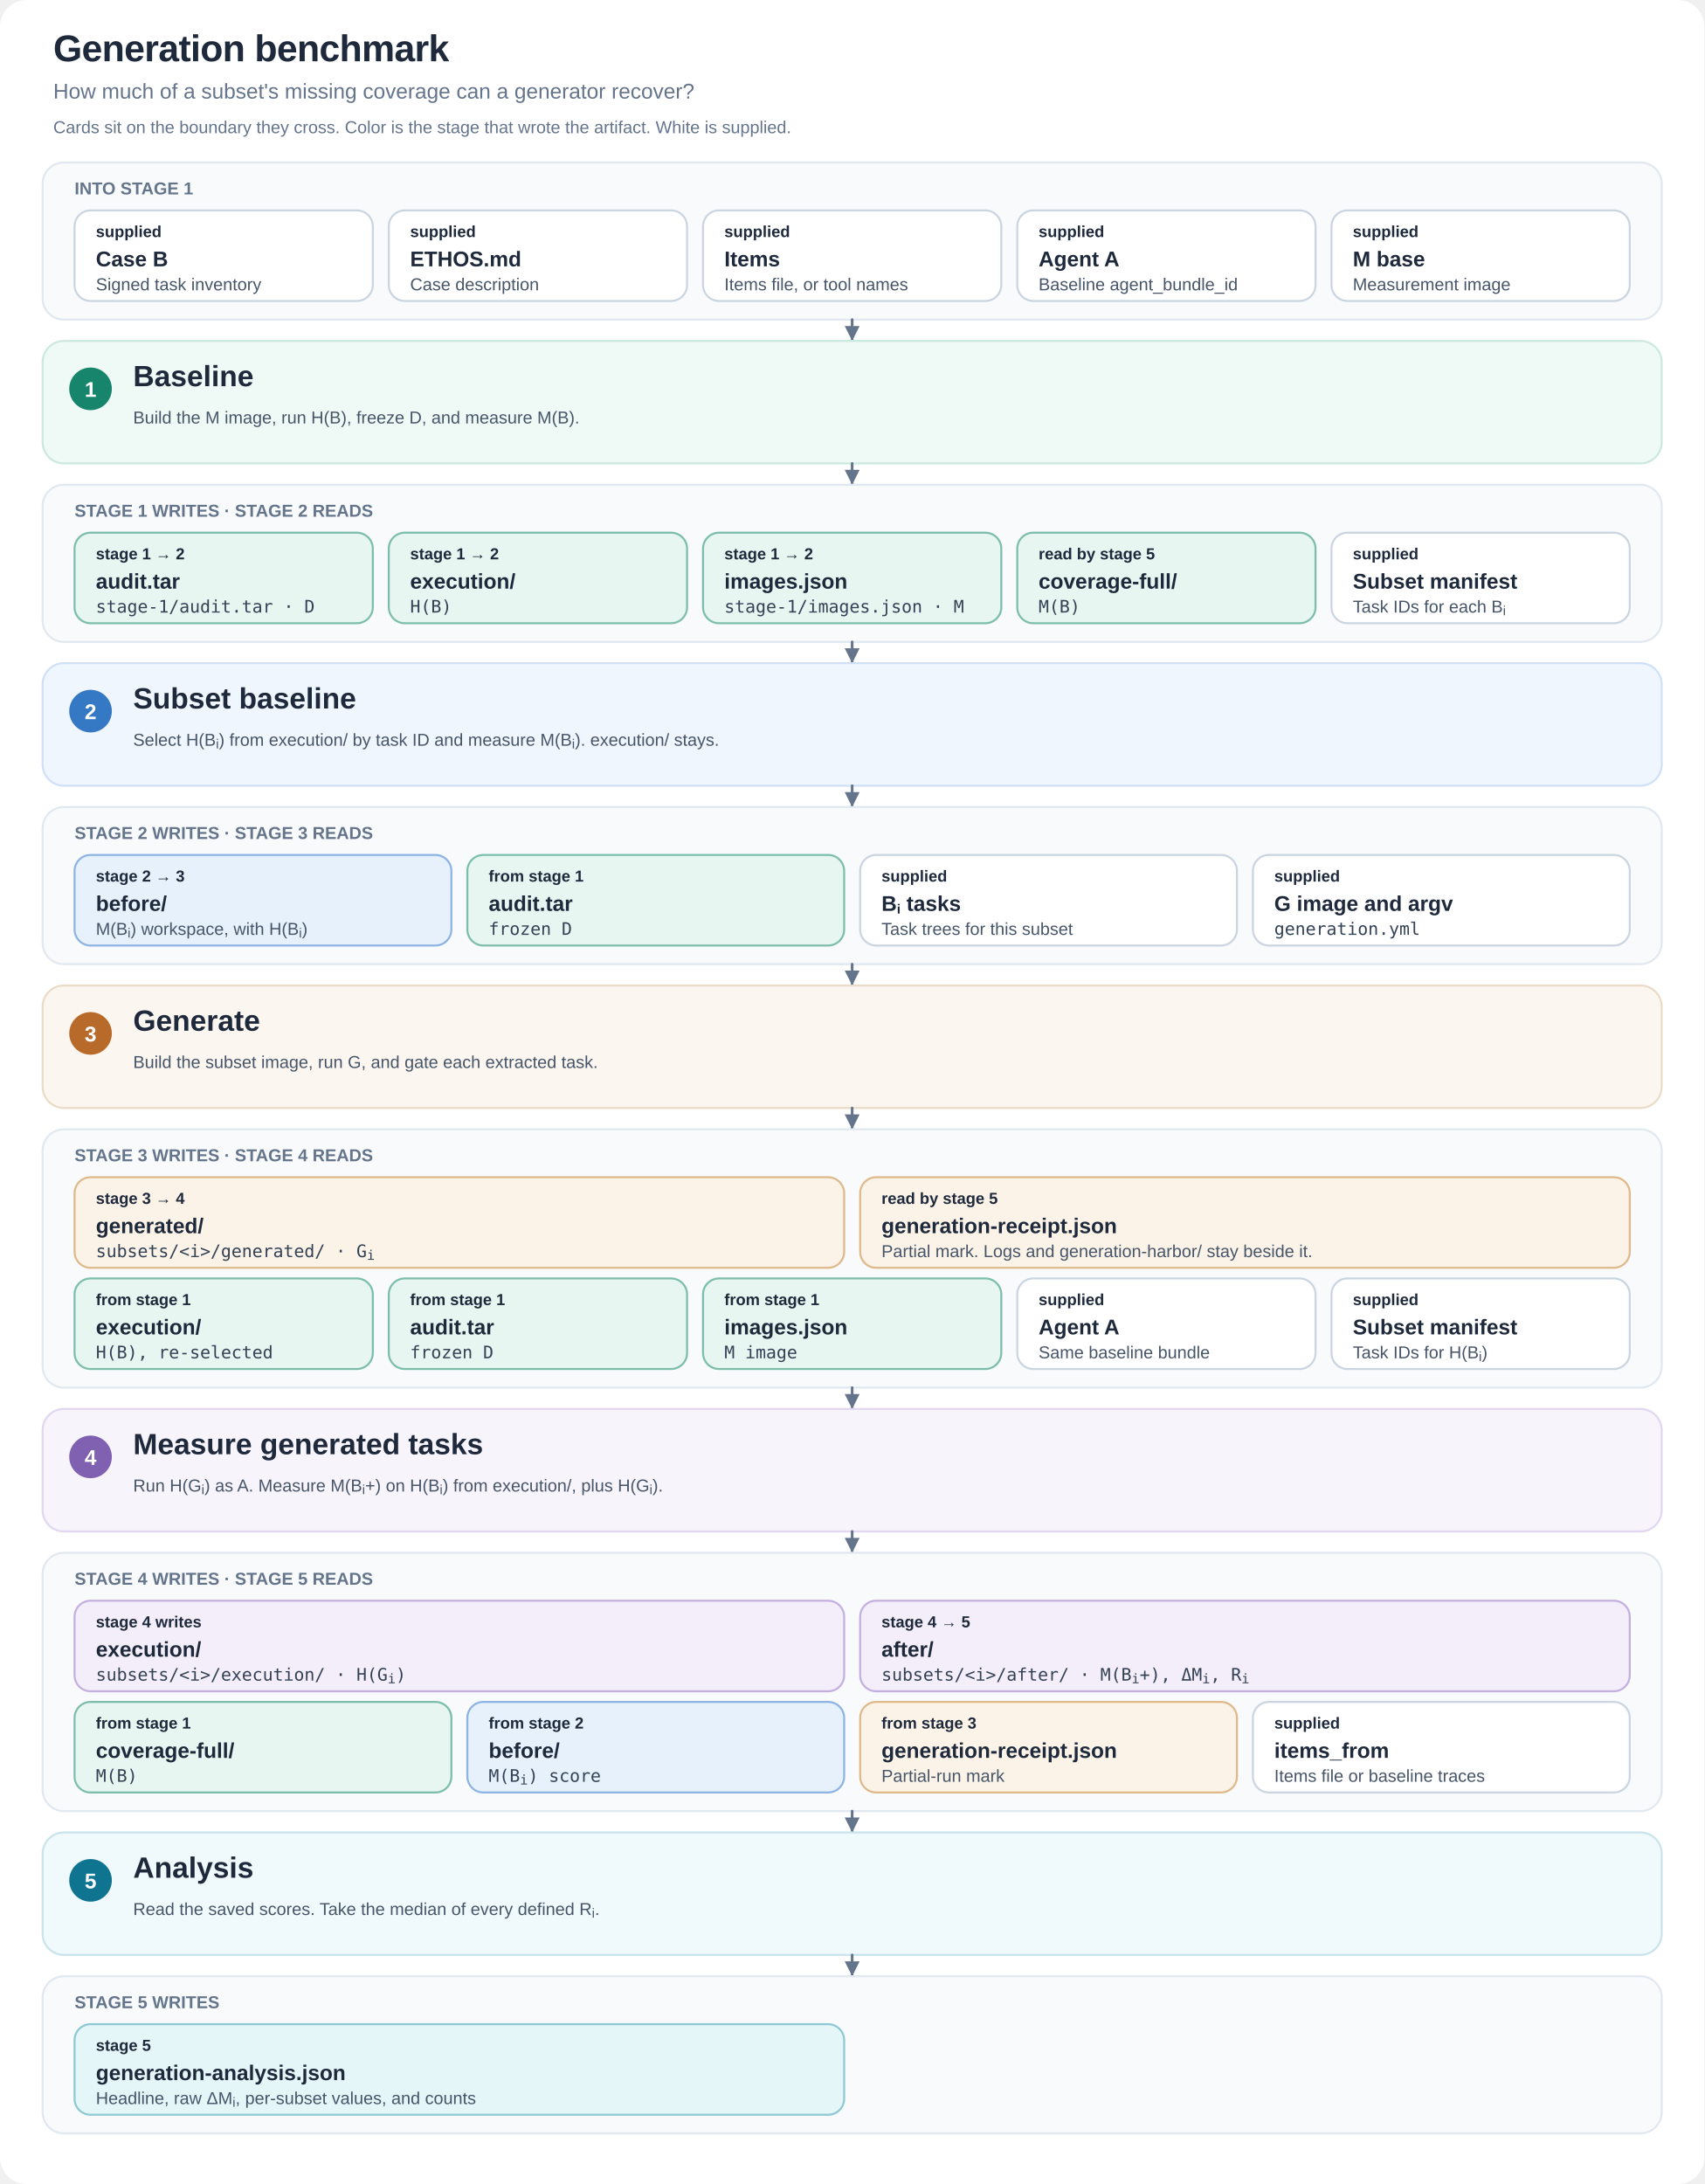
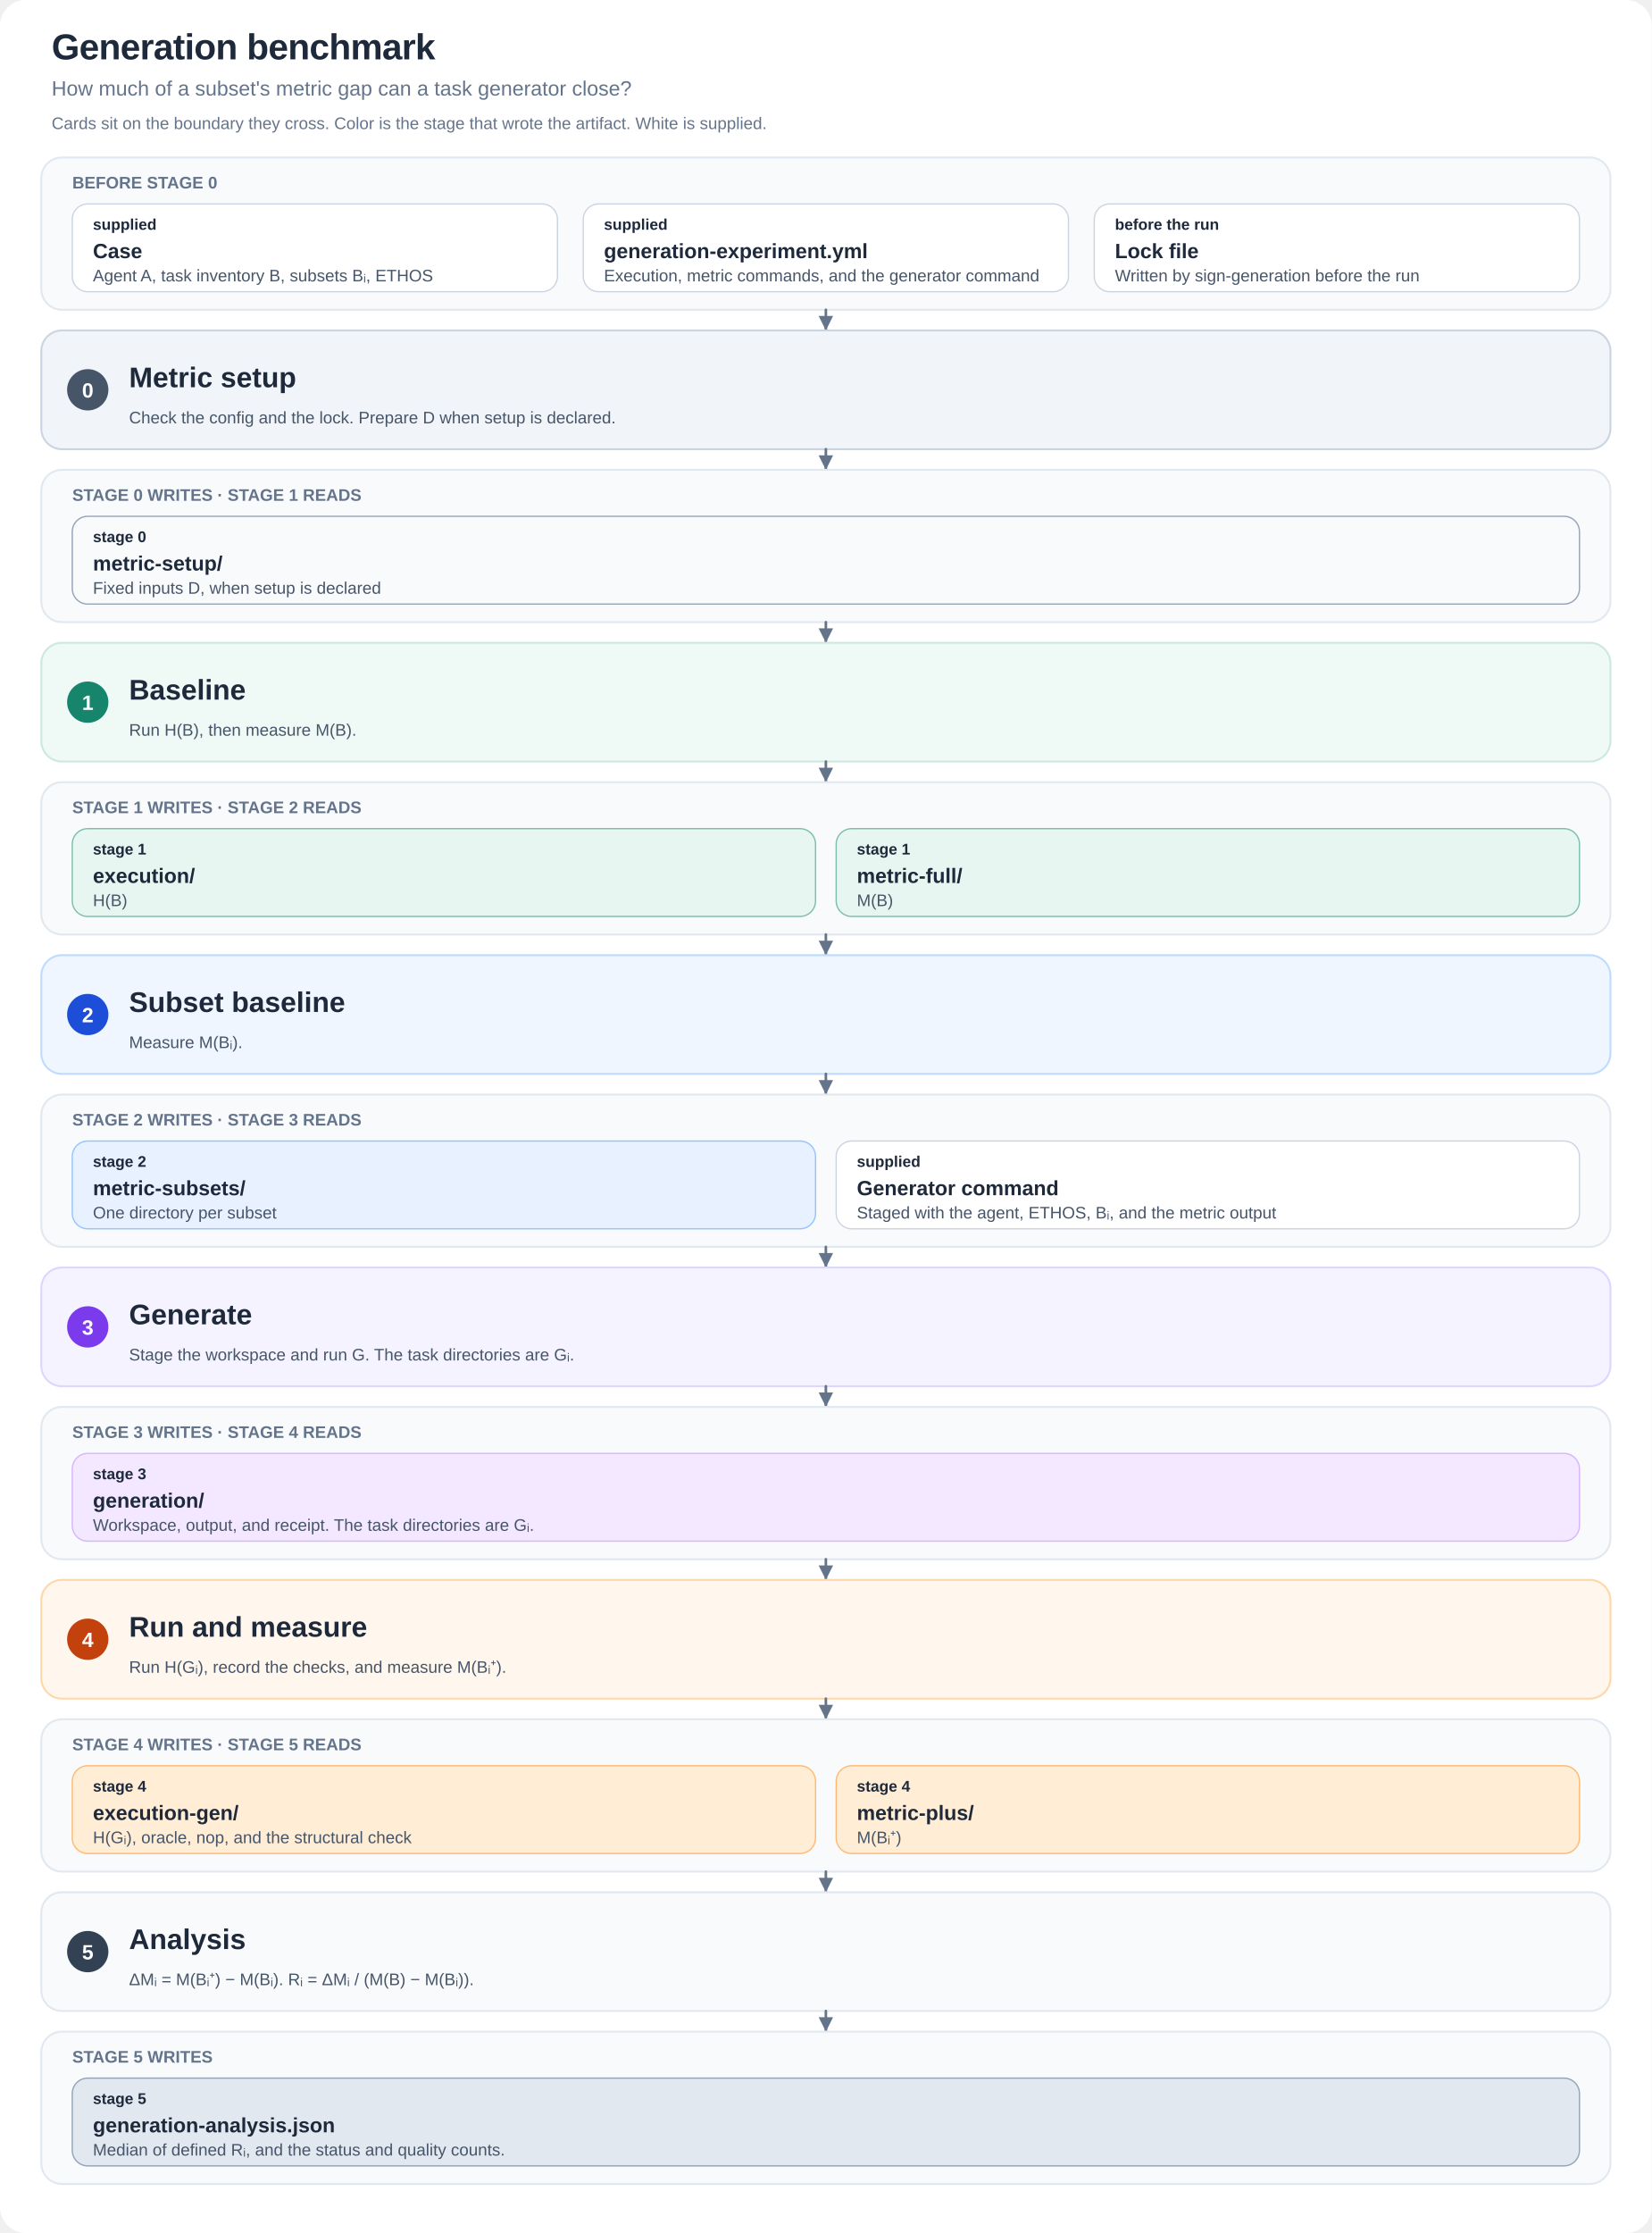
- <svg xmlns="http://www.w3.org/2000/svg" width="1280" height="1640" viewBox="0 0 1280 1640" role="img" aria-labelledby="title description">
+ <svg xmlns="http://www.w3.org/2000/svg" width="1280" height="1730" viewBox="0 0 1280 1730" role="img" aria-labelledby="title description">
  <defs>
    <marker id="arrow" viewBox="0 0 10 10" refX="9" refY="5" markerWidth="7" markerHeight="7" orient="auto">
      <path d="M1 1 L9 5 L1 9 Z" fill="#64748b" />
    </marker>
    <style>
      text { font-family: Arial, Helvetica, sans-serif; fill: #1e293b; }
      .title { font-size: 28px; font-weight: 700; letter-spacing: -.4px; }
      .subtitle { font-size: 16px; fill: #64748b; }
      .phase { font-size: 22px; font-weight: 700; }
      .number { font-size: 16px; font-weight: 700; fill: #fff; text-anchor: middle; }
      .label { font-size: 16px; font-weight: 700; }
      .detail { font-size: 13px; fill: #475569; }
      .small { font-size: 13px; fill: #64748b; }
-       .mono { font-family: 'DejaVu Sans Mono', Consolas, monospace; font-size: 13px; fill: #334155; }
      .seam { font-size: 13px; font-weight: 700; fill: #64748b; }
      .eyebrow { font-size: 12px; font-weight: 700; }
      .flow { fill: none; stroke: #64748b; stroke-width: 2; stroke-linecap: round; marker-end: url(#arrow); }
      .band { stroke-width: 1.5; }
      .plate { fill: #f8fafc; stroke: #e2e8f0; stroke-width: 1.5; }
-       .card { stroke-width: 1.5; }
    </style>
  </defs>
-   <rect width="1280" height="1640" rx="20" fill="#fff" />
+   <rect width="1280" height="1730" rx="20" fill="#fff" />
  <text x="40" y="46" class="title">Generation benchmark</text>
-   <text x="40" y="74" class="subtitle">How much of a subset's missing coverage can a generator recover?</text>
+   <text x="40" y="74" class="subtitle">How much of a subset's metric gap can a task generator close?</text>
  <text x="40" y="100" class="small">Cards sit on the boundary they cross. Color is the stage that wrote the artifact. White is supplied.</text>
  <rect x="32" y="122" width="1216" height="118" rx="16" class="plate" />
-   <text x="56" y="146" class="seam">INTO STAGE 1</text>
-   <g class="card" stroke="#cbd5e1">
-     <rect x="56" y="158" width="224" height="68" rx="12" fill="#fff" />
-     <rect x="292" y="158" width="224" height="68" rx="12" fill="#fff" />
-     <rect x="528" y="158" width="224" height="68" rx="12" fill="#fff" />
-     <rect x="764" y="158" width="224" height="68" rx="12" fill="#fff" />
-     <rect x="1000" y="158" width="224" height="68" rx="12" fill="#fff" />
+   <text x="56" y="146" class="seam">BEFORE STAGE 0</text>
+   <g stroke="#cbd5e1">
+     <rect x="56" y="158" width="376" height="68" rx="12" fill="#fff" />
+     <rect x="452" y="158" width="376" height="68" rx="12" fill="#fff" />
+     <rect x="848" y="158" width="376" height="68" rx="12" fill="#fff" />
  </g>
  <g class="eyebrow" fill="#64748b">
    <text x="72" y="178">supplied</text>
-     <text x="308" y="178">supplied</text>
-     <text x="544" y="178">supplied</text>
-     <text x="780" y="178">supplied</text>
-     <text x="1016" y="178">supplied</text>
+     <text x="468" y="178">supplied</text>
+     <text x="864" y="178">before the run</text>
  </g>
-   <text x="72" y="200" class="label">Case B</text>
-   <text x="72" y="218" class="detail">Signed task inventory</text>
-   <text x="308" y="200" class="label">ETHOS.md</text>
-   <text x="308" y="218" class="detail">Case description</text>
-   <text x="544" y="200" class="label">Items</text>
-   <text x="544" y="218" class="detail">Items file, or tool names</text>
-   <text x="780" y="200" class="label">Agent A</text>
-   <text x="780" y="218" class="detail">Baseline agent_bundle_id</text>
-   <text x="1016" y="200" class="label">M base</text>
-   <text x="1016" y="218" class="detail">Measurement image</text>
+   <text x="72" y="200" class="label">Case</text>
+   <text x="72" y="218" class="detail">Agent A, task inventory B, subsets Bᵢ, ETHOS</text>
+   <text x="468" y="200" class="label">generation-experiment.yml</text>
+   <text x="468" y="218" class="detail">Execution, metric commands, and the generator command</text>
+   <text x="864" y="200" class="label">Lock file</text>
+   <text x="864" y="218" class="detail">Written by sign-generation before the run</text>
  <path d="M640 240 V256" class="flow" />
-   <rect x="32" y="256" width="1216" height="92" rx="16" class="band" fill="#eff9f6" stroke="#cce9e0" />
-   <circle cx="68" cy="292" r="16" fill="#16856b" />
-   <text x="68" y="298" class="number">1</text>
-   <text x="100" y="290" class="phase">Baseline</text>
-   <text x="100" y="318" class="detail">Build the M image, run H(B), freeze D, and measure M(B).</text>
+   <rect x="32" y="256" width="1216" height="92" rx="16" class="band" fill="#f1f5f9" stroke="#cbd5e1" />
+   <circle cx="68" cy="302" r="16" fill="#475569" />
+   <text x="68" y="308" class="number">0</text>
+   <text x="100" y="300" class="phase">Metric setup</text>
+   <text x="100" y="328" class="detail">Check the config and the lock. Prepare D when setup is declared.</text>
  <path d="M640 348 V364" class="flow" />
  <rect x="32" y="364" width="1216" height="118" rx="16" class="plate" />
-   <text x="56" y="388" class="seam">STAGE 1 WRITES · STAGE 2 READS</text>
-   <g class="card">
-     <rect x="56" y="400" width="224" height="68" rx="12" fill="#e7f6f1" stroke="#7dbeab" />
-     <rect x="292" y="400" width="224" height="68" rx="12" fill="#e7f6f1" stroke="#7dbeab" />
-     <rect x="528" y="400" width="224" height="68" rx="12" fill="#e7f6f1" stroke="#7dbeab" />
-     <rect x="764" y="400" width="224" height="68" rx="12" fill="#e7f6f1" stroke="#7dbeab" />
-     <rect x="1000" y="400" width="224" height="68" rx="12" fill="#fff" stroke="#cbd5e1" />
+   <text x="56" y="388" class="seam">STAGE 0 WRITES · STAGE 1 READS</text>
+   <rect x="56" y="400" width="1168" height="68" rx="12" fill="#f8fafc" stroke="#94a3b8" />
+   <text x="72" y="420" class="eyebrow" fill="#475569">stage 0</text>
+   <text x="72" y="442" class="label">metric-setup/</text>
+   <text x="72" y="460" class="detail">Fixed inputs D, when setup is declared</text>
+   <path d="M640 482 V498" class="flow" />
+   <rect x="32" y="498" width="1216" height="92" rx="16" class="band" fill="#eff9f6" stroke="#cce9e0" />
+   <circle cx="68" cy="544" r="16" fill="#16856b" />
+   <text x="68" y="550" class="number">1</text>
+   <text x="100" y="542" class="phase">Baseline</text>
+   <text x="100" y="570" class="detail">Run H(B), then measure M(B).</text>
+   <path d="M640 590 V606" class="flow" />
+   <rect x="32" y="606" width="1216" height="118" rx="16" class="plate" />
+   <text x="56" y="630" class="seam">STAGE 1 WRITES · STAGE 2 READS</text>
+   <g>
+     <rect x="56" y="642" width="576" height="68" rx="12" fill="#e7f6f1" stroke="#7dbeab" />
+     <rect x="648" y="642" width="576" height="68" rx="12" fill="#e7f6f1" stroke="#7dbeab" />
  </g>
  <g class="eyebrow" fill="#16856b">
-     <text x="72" y="420">stage 1 → 2</text>
-     <text x="308" y="420">stage 1 → 2</text>
-     <text x="544" y="420">stage 1 → 2</text>
-     <text x="780" y="420">read by stage 5</text>
+     <text x="72" y="662">stage 1</text>
+     <text x="664" y="662">stage 1</text>
  </g>
-   <text x="1016" y="420" class="eyebrow" fill="#64748b">supplied</text>
-   <text x="72" y="442" class="label">audit.tar</text>
-   <text x="72" y="460" class="mono">stage-1/audit.tar · D</text>
-   <text x="308" y="442" class="label">execution/</text>
-   <text x="308" y="460" class="mono">H(B)</text>
-   <text x="544" y="442" class="label">images.json</text>
-   <text x="544" y="460" class="mono">stage-1/images.json · M</text>
-   <text x="780" y="442" class="label">coverage-full/</text>
-   <text x="780" y="460" class="mono">M(B)</text>
-   <text x="1016" y="442" class="label">Subset manifest</text>
-   <text x="1016" y="460" class="detail">Task IDs for each B<tspan baseline-shift="sub" font-size="10">i</tspan>
-   </text>
-   <path d="M640 482 V498" class="flow" />
-   <rect x="32" y="498" width="1216" height="92" rx="16" class="band" fill="#f0f6fe" stroke="#d0e0f7" />
-   <circle cx="68" cy="534" r="16" fill="#3578c4" />
-   <text x="68" y="540" class="number">2</text>
-   <text x="100" y="532" class="phase">Subset baseline</text>
-   <text x="100" y="560" class="detail">Select H(B<tspan baseline-shift="sub" font-size="10">i</tspan>) from execution/ by task ID and measure M(B<tspan baseline-shift="sub" font-size="10">i</tspan>). execution/ stays.</text>
-   <path d="M640 590 V606" class="flow" />
-   <rect x="32" y="606" width="1216" height="118" rx="16" class="plate" />
-   <text x="56" y="630" class="seam">STAGE 2 WRITES · STAGE 3 READS</text>
-   <g class="card">
-     <rect x="56" y="642" width="283" height="68" rx="12" fill="#e7f1fc" stroke="#8eb4e4" />
-     <rect x="351" y="642" width="283" height="68" rx="12" fill="#e7f6f1" stroke="#7dbeab" />
-     <rect x="646" y="642" width="283" height="68" rx="12" fill="#fff" stroke="#cbd5e1" />
-     <rect x="941" y="642" width="283" height="68" rx="12" fill="#fff" stroke="#cbd5e1" />
+   <text x="72" y="684" class="label">execution/</text>
+   <text x="72" y="702" class="detail">H(B)</text>
+   <text x="664" y="684" class="label">metric-full/</text>
+   <text x="664" y="702" class="detail">M(B)</text>
+   <path d="M640 724 V740" class="flow" />
+   <rect x="32" y="740" width="1216" height="92" rx="16" class="band" fill="#eff6ff" stroke="#bfdbfe" />
+   <circle cx="68" cy="786" r="16" fill="#1d4ed8" />
+   <text x="68" y="792" class="number">2</text>
+   <text x="100" y="784" class="phase">Subset baseline</text>
+   <text x="100" y="812" class="detail">Measure M(Bᵢ).</text>
+   <path d="M640 832 V848" class="flow" />
+   <rect x="32" y="848" width="1216" height="118" rx="16" class="plate" />
+   <text x="56" y="872" class="seam">STAGE 2 WRITES · STAGE 3 READS</text>
+   <g>
+     <rect x="56" y="884" width="576" height="68" rx="12" fill="#e8f1ff" stroke="#93c5fd" />
+     <rect x="648" y="884" width="576" height="68" rx="12" fill="#fff" stroke="#cbd5e1" />
  </g>
-   <text x="72" y="662" class="eyebrow" fill="#3578c4">stage 2 → 3</text>
-   <text x="367" y="662" class="eyebrow" fill="#16856b">from stage 1</text>
-   <text x="662" y="662" class="eyebrow" fill="#64748b">supplied</text>
-   <text x="957" y="662" class="eyebrow" fill="#64748b">supplied</text>
-   <text x="72" y="684" class="label">before/</text>
-   <text x="72" y="702" class="detail">M(B<tspan baseline-shift="sub" font-size="10">i</tspan>) workspace, with H(B<tspan baseline-shift="sub" font-size="10">i</tspan>)</text>
-   <text x="367" y="684" class="label">audit.tar</text>
-   <text x="367" y="702" class="mono">frozen D</text>
-   <text x="662" y="684" class="label">B<tspan baseline-shift="sub" font-size="10">i</tspan> tasks</text>
-   <text x="662" y="702" class="detail">Task trees for this subset</text>
-   <text x="957" y="684" class="label">G image and argv</text>
-   <text x="957" y="702" class="mono">generation.yml</text>
-   <path d="M640 724 V740" class="flow" />
-   <rect x="32" y="740" width="1216" height="92" rx="16" class="band" fill="#fbf6ef" stroke="#eadcc8" />
-   <circle cx="68" cy="776" r="16" fill="#b86a2a" />
-   <text x="68" y="782" class="number">3</text>
-   <text x="100" y="774" class="phase">Generate</text>
-   <text x="100" y="802" class="detail">Build the subset image, run G, and gate each extracted task.</text>
-   <path d="M640 832 V848" class="flow" />
-   <rect x="32" y="848" width="1216" height="194" rx="16" class="plate" />
-   <text x="56" y="872" class="seam">STAGE 3 WRITES · STAGE 4 READS</text>
-   <g class="card">
-     <rect x="56" y="884" width="578" height="68" rx="12" fill="#fbf3e8" stroke="#e0b98a" />
-     <rect x="646" y="884" width="578" height="68" rx="12" fill="#fbf3e8" stroke="#e0b98a" />
+   <text x="72" y="904" class="eyebrow" fill="#1d4ed8">stage 2</text>
+   <text x="664" y="904" class="eyebrow" fill="#64748b">supplied</text>
+   <text x="72" y="926" class="label">metric-subsets/</text>
+   <text x="72" y="944" class="detail">One directory per subset</text>
+   <text x="664" y="926" class="label">Generator command</text>
+   <text x="664" y="944" class="detail">Staged with the agent, ETHOS, Bᵢ, and the metric output</text>
+   <path d="M640 966 V982" class="flow" />
+   <rect x="32" y="982" width="1216" height="92" rx="16" class="band" fill="#f5f3ff" stroke="#ddd6fe" />
+   <circle cx="68" cy="1028" r="16" fill="#7c3aed" />
+   <text x="68" y="1034" class="number">3</text>
+   <text x="100" y="1026" class="phase">Generate</text>
+   <text x="100" y="1054" class="detail">Stage the workspace and run G. The task directories are Gᵢ.</text>
+   <path d="M640 1074 V1090" class="flow" />
+   <rect x="32" y="1090" width="1216" height="118" rx="16" class="plate" />
+   <text x="56" y="1114" class="seam">STAGE 3 WRITES · STAGE 4 READS</text>
+   <rect x="56" y="1126" width="1168" height="68" rx="12" fill="#f3e8ff" stroke="#d8b4fe" />
+   <text x="72" y="1146" class="eyebrow" fill="#7c3aed">stage 3</text>
+   <text x="72" y="1168" class="label">generation/</text>
+   <text x="72" y="1186" class="detail">Workspace, output, and receipt. The task directories are Gᵢ.</text>
+   <path d="M640 1208 V1224" class="flow" />
+   <rect x="32" y="1224" width="1216" height="92" rx="16" class="band" fill="#fff7ed" stroke="#fed7aa" />
+   <circle cx="68" cy="1270" r="16" fill="#c2410c" />
+   <text x="68" y="1276" class="number">4</text>
+   <text x="100" y="1268" class="phase">Run and measure</text>
+   <text x="100" y="1296" class="detail">Run H(Gᵢ), record the checks, and measure M(Bᵢ⁺).</text>
+   <path d="M640 1316 V1332" class="flow" />
+   <rect x="32" y="1332" width="1216" height="118" rx="16" class="plate" />
+   <text x="56" y="1356" class="seam">STAGE 4 WRITES · STAGE 5 READS</text>
+   <g>
+     <rect x="56" y="1368" width="576" height="68" rx="12" fill="#ffedd5" stroke="#fdba74" />
+     <rect x="648" y="1368" width="576" height="68" rx="12" fill="#ffedd5" stroke="#fdba74" />
  </g>
-   <text x="72" y="904" class="eyebrow" fill="#b86a2a">stage 3 → 4</text>
-   <text x="662" y="904" class="eyebrow" fill="#b86a2a">read by stage 5</text>
-   <text x="72" y="926" class="label">generated/</text>
-   <text x="72" y="944" class="mono">subsets/&lt;i&gt;/generated/ · G<tspan baseline-shift="sub" font-size="10">i</tspan>
-   </text>
-   <text x="662" y="926" class="label">generation-receipt.json</text>
-   <text x="662" y="944" class="detail">Partial mark. Logs and generation-harbor/ stay beside it.</text>
-   <g class="card">
-     <rect x="56" y="960" width="224" height="68" rx="12" fill="#e7f6f1" stroke="#7dbeab" />
-     <rect x="292" y="960" width="224" height="68" rx="12" fill="#e7f6f1" stroke="#7dbeab" />
-     <rect x="528" y="960" width="224" height="68" rx="12" fill="#e7f6f1" stroke="#7dbeab" />
-     <rect x="764" y="960" width="224" height="68" rx="12" fill="#fff" stroke="#cbd5e1" />
-     <rect x="1000" y="960" width="224" height="68" rx="12" fill="#fff" stroke="#cbd5e1" />
+   <g class="eyebrow" fill="#c2410c">
+     <text x="72" y="1388">stage 4</text>
+     <text x="664" y="1388">stage 4</text>
  </g>
-   <g class="eyebrow" fill="#16856b">
-     <text x="72" y="980">from stage 1</text>
-     <text x="308" y="980">from stage 1</text>
-     <text x="544" y="980">from stage 1</text>
-   </g>
-   <g class="eyebrow" fill="#64748b">
-     <text x="780" y="980">supplied</text>
-     <text x="1016" y="980">supplied</text>
-   </g>
-   <text x="72" y="1002" class="label">execution/</text>
-   <text x="72" y="1020" class="mono">H(B), re-selected</text>
-   <text x="308" y="1002" class="label">audit.tar</text>
-   <text x="308" y="1020" class="mono">frozen D</text>
-   <text x="544" y="1002" class="label">images.json</text>
-   <text x="544" y="1020" class="mono">M image</text>
-   <text x="780" y="1002" class="label">Agent A</text>
-   <text x="780" y="1020" class="detail">Same baseline bundle</text>
-   <text x="1016" y="1002" class="label">Subset manifest</text>
-   <text x="1016" y="1020" class="detail">Task IDs for H(B<tspan baseline-shift="sub" font-size="10">i</tspan>)</text>
-   <path d="M640 1042 V1058" class="flow" />
-   <rect x="32" y="1058" width="1216" height="92" rx="16" class="band" fill="#f7f4fc" stroke="#e1d7f0" />
-   <circle cx="68" cy="1094" r="16" fill="#8060b0" />
-   <text x="68" y="1100" class="number">4</text>
-   <text x="100" y="1092" class="phase">Measure generated tasks</text>
-   <text x="100" y="1120" class="detail">Run H(G<tspan baseline-shift="sub" font-size="10">i</tspan>) as A. Measure M(B<tspan baseline-shift="sub" font-size="10">i</tspan>+) on H(B<tspan baseline-shift="sub" font-size="10">i</tspan>) from execution/, plus H(G<tspan baseline-shift="sub" font-size="10">i</tspan>).</text>
-   <path d="M640 1150 V1166" class="flow" />
-   <rect x="32" y="1166" width="1216" height="194" rx="16" class="plate" />
-   <text x="56" y="1190" class="seam">STAGE 4 WRITES · STAGE 5 READS</text>
-   <g class="card">
-     <rect x="56" y="1202" width="578" height="68" rx="12" fill="#f3eef9" stroke="#c4b0e0" />
-     <rect x="646" y="1202" width="578" height="68" rx="12" fill="#f3eef9" stroke="#c4b0e0" />
-   </g>
-   <text x="72" y="1222" class="eyebrow" fill="#8060b0">stage 4 writes</text>
-   <text x="662" y="1222" class="eyebrow" fill="#8060b0">stage 4 → 5</text>
-   <text x="72" y="1244" class="label">execution/</text>
-   <text x="72" y="1262" class="mono">subsets/&lt;i&gt;/execution/ · H(G<tspan baseline-shift="sub" font-size="10">i</tspan>)</text>
-   <text x="662" y="1244" class="label">after/</text>
-   <text x="662" y="1262" class="mono">subsets/&lt;i&gt;/after/ · M(B<tspan baseline-shift="sub" font-size="10">i</tspan>+), ΔM<tspan baseline-shift="sub" font-size="10">i</tspan>, R<tspan baseline-shift="sub" font-size="10">i</tspan>
-   </text>
-   <g class="card">
-     <rect x="56" y="1278" width="283" height="68" rx="12" fill="#e7f6f1" stroke="#7dbeab" />
-     <rect x="351" y="1278" width="283" height="68" rx="12" fill="#e7f1fc" stroke="#8eb4e4" />
-     <rect x="646" y="1278" width="283" height="68" rx="12" fill="#fbf3e8" stroke="#e0b98a" />
-     <rect x="941" y="1278" width="283" height="68" rx="12" fill="#fff" stroke="#cbd5e1" />
-   </g>
-   <text x="72" y="1298" class="eyebrow" fill="#16856b">from stage 1</text>
-   <text x="367" y="1298" class="eyebrow" fill="#3578c4">from stage 2</text>
-   <text x="662" y="1298" class="eyebrow" fill="#b86a2a">from stage 3</text>
-   <text x="957" y="1298" class="eyebrow" fill="#64748b">supplied</text>
-   <text x="72" y="1320" class="label">coverage-full/</text>
-   <text x="72" y="1338" class="mono">M(B)</text>
-   <text x="367" y="1320" class="label">before/</text>
-   <text x="367" y="1338" class="mono">M(B<tspan baseline-shift="sub" font-size="10">i</tspan>) score</text>
-   <text x="662" y="1320" class="label">generation-receipt.json</text>
-   <text x="662" y="1338" class="detail">Partial-run mark</text>
-   <text x="957" y="1320" class="label">items_from</text>
-   <text x="957" y="1338" class="detail">Items file or baseline traces</text>
-   <path d="M640 1360 V1376" class="flow" />
-   <rect x="32" y="1376" width="1216" height="92" rx="16" class="band" fill="#f0f9fb" stroke="#c9e4ea" />
-   <circle cx="68" cy="1412" r="16" fill="#0e7490" />
-   <text x="68" y="1418" class="number">5</text>
-   <text x="100" y="1410" class="phase">Analysis</text>
-   <text x="100" y="1438" class="detail">Read the saved scores. Take the median of every defined R<tspan baseline-shift="sub" font-size="10">i</tspan>.</text>
-   <path d="M640 1468 V1484" class="flow" />
-   <rect x="32" y="1484" width="1216" height="118" rx="16" class="plate" />
-   <text x="56" y="1508" class="seam">STAGE 5 WRITES</text>
-   <rect x="56" y="1520" width="578" height="68" rx="12" class="card" fill="#e5f6f8" stroke="#8ec9d4" />
-   <text x="72" y="1540" class="eyebrow" fill="#0e7490">stage 5</text>
-   <text x="72" y="1562" class="label">generation-analysis.json</text>
-   <text x="72" y="1580" class="detail">Headline, raw ΔM<tspan baseline-shift="sub" font-size="10">i</tspan>, per-subset values, and counts</text>
+   <text x="72" y="1410" class="label">execution-gen/</text>
+   <text x="72" y="1428" class="detail">H(Gᵢ), oracle, nop, and the structural check</text>
+   <text x="664" y="1410" class="label">metric-plus/</text>
+   <text x="664" y="1428" class="detail">M(Bᵢ⁺)</text>
+   <path d="M640 1450 V1466" class="flow" />
+   <rect x="32" y="1466" width="1216" height="92" rx="16" class="band" fill="#f8fafc" stroke="#e2e8f0" />
+   <circle cx="68" cy="1512" r="16" fill="#334155" />
+   <text x="68" y="1518" class="number">5</text>
+   <text x="100" y="1510" class="phase">Analysis</text>
+   <text x="100" y="1538" class="detail">ΔMᵢ = M(Bᵢ⁺) − M(Bᵢ). Rᵢ = ΔMᵢ / (M(B) − M(Bᵢ)).</text>
+   <path d="M640 1558 V1574" class="flow" />
+   <rect x="32" y="1574" width="1216" height="118" rx="16" class="plate" />
+   <text x="56" y="1598" class="seam">STAGE 5 WRITES</text>
+   <rect x="56" y="1610" width="1168" height="68" rx="12" fill="#e2e8f0" stroke="#94a3b8" />
+   <text x="72" y="1630" class="eyebrow" fill="#334155">stage 5</text>
+   <text x="72" y="1652" class="label">generation-analysis.json</text>
+   <text x="72" y="1670" class="detail">Median of defined Rᵢ, and the status and quality counts.</text>
</svg>
